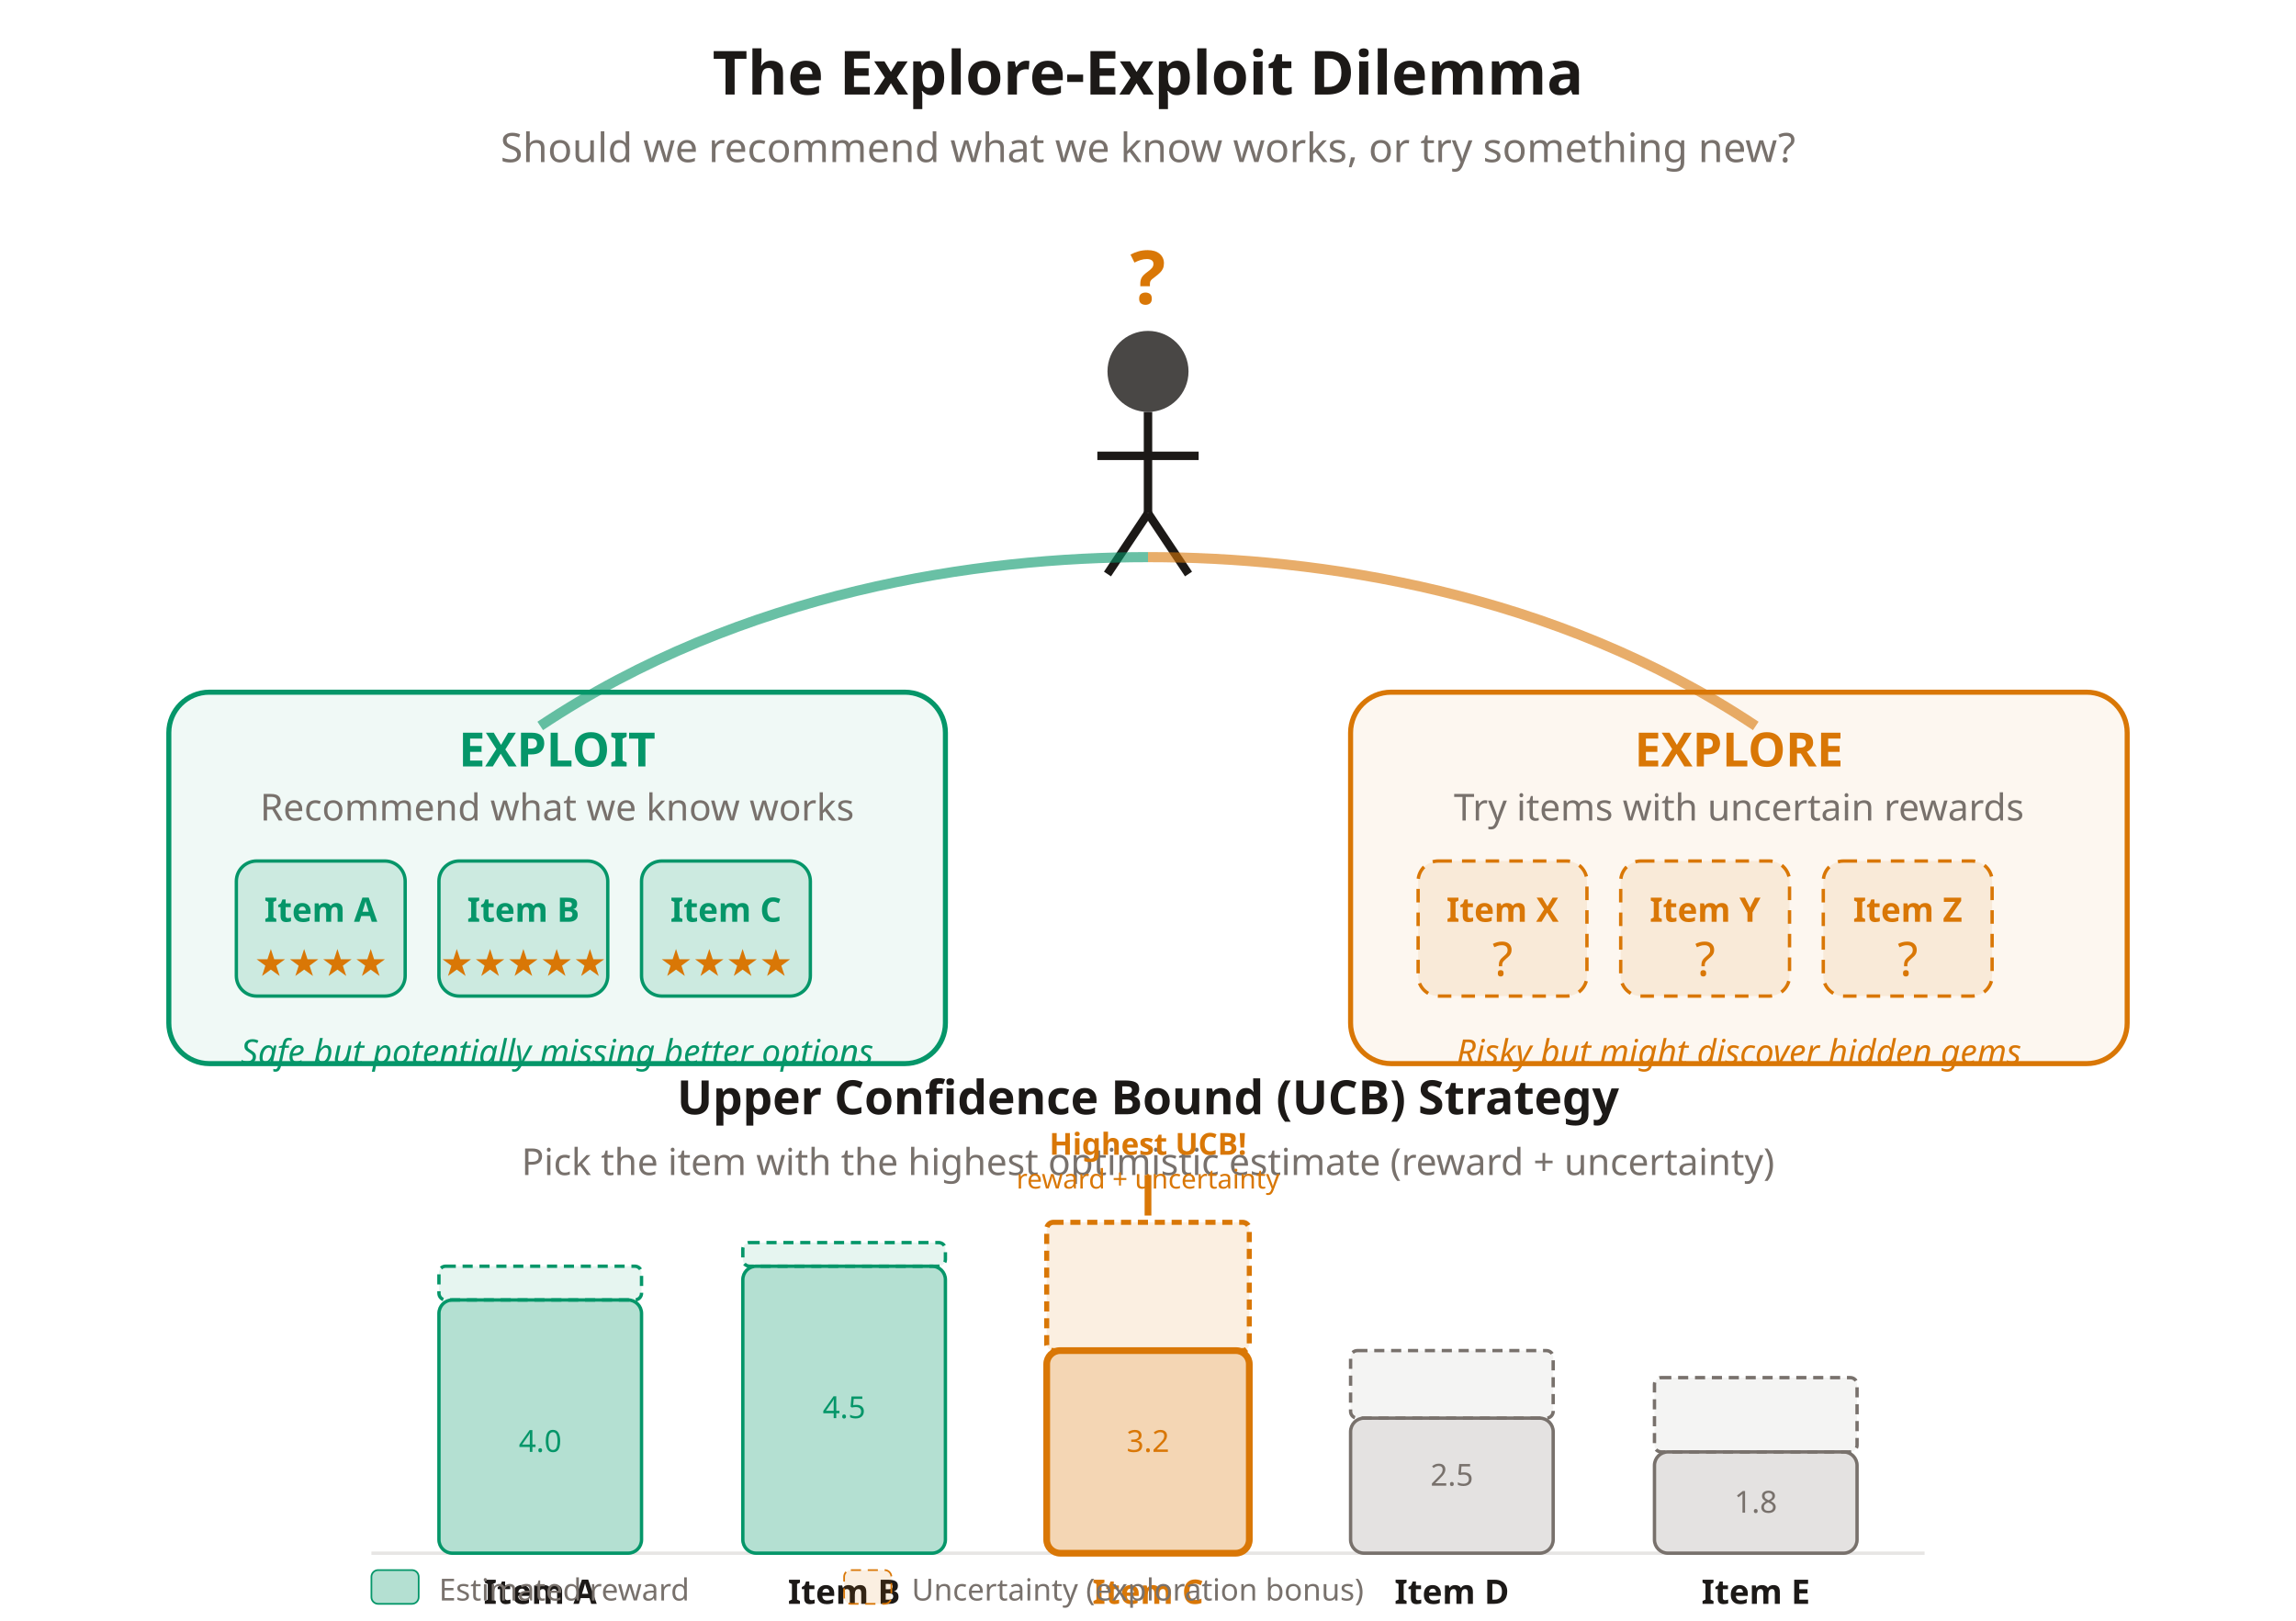
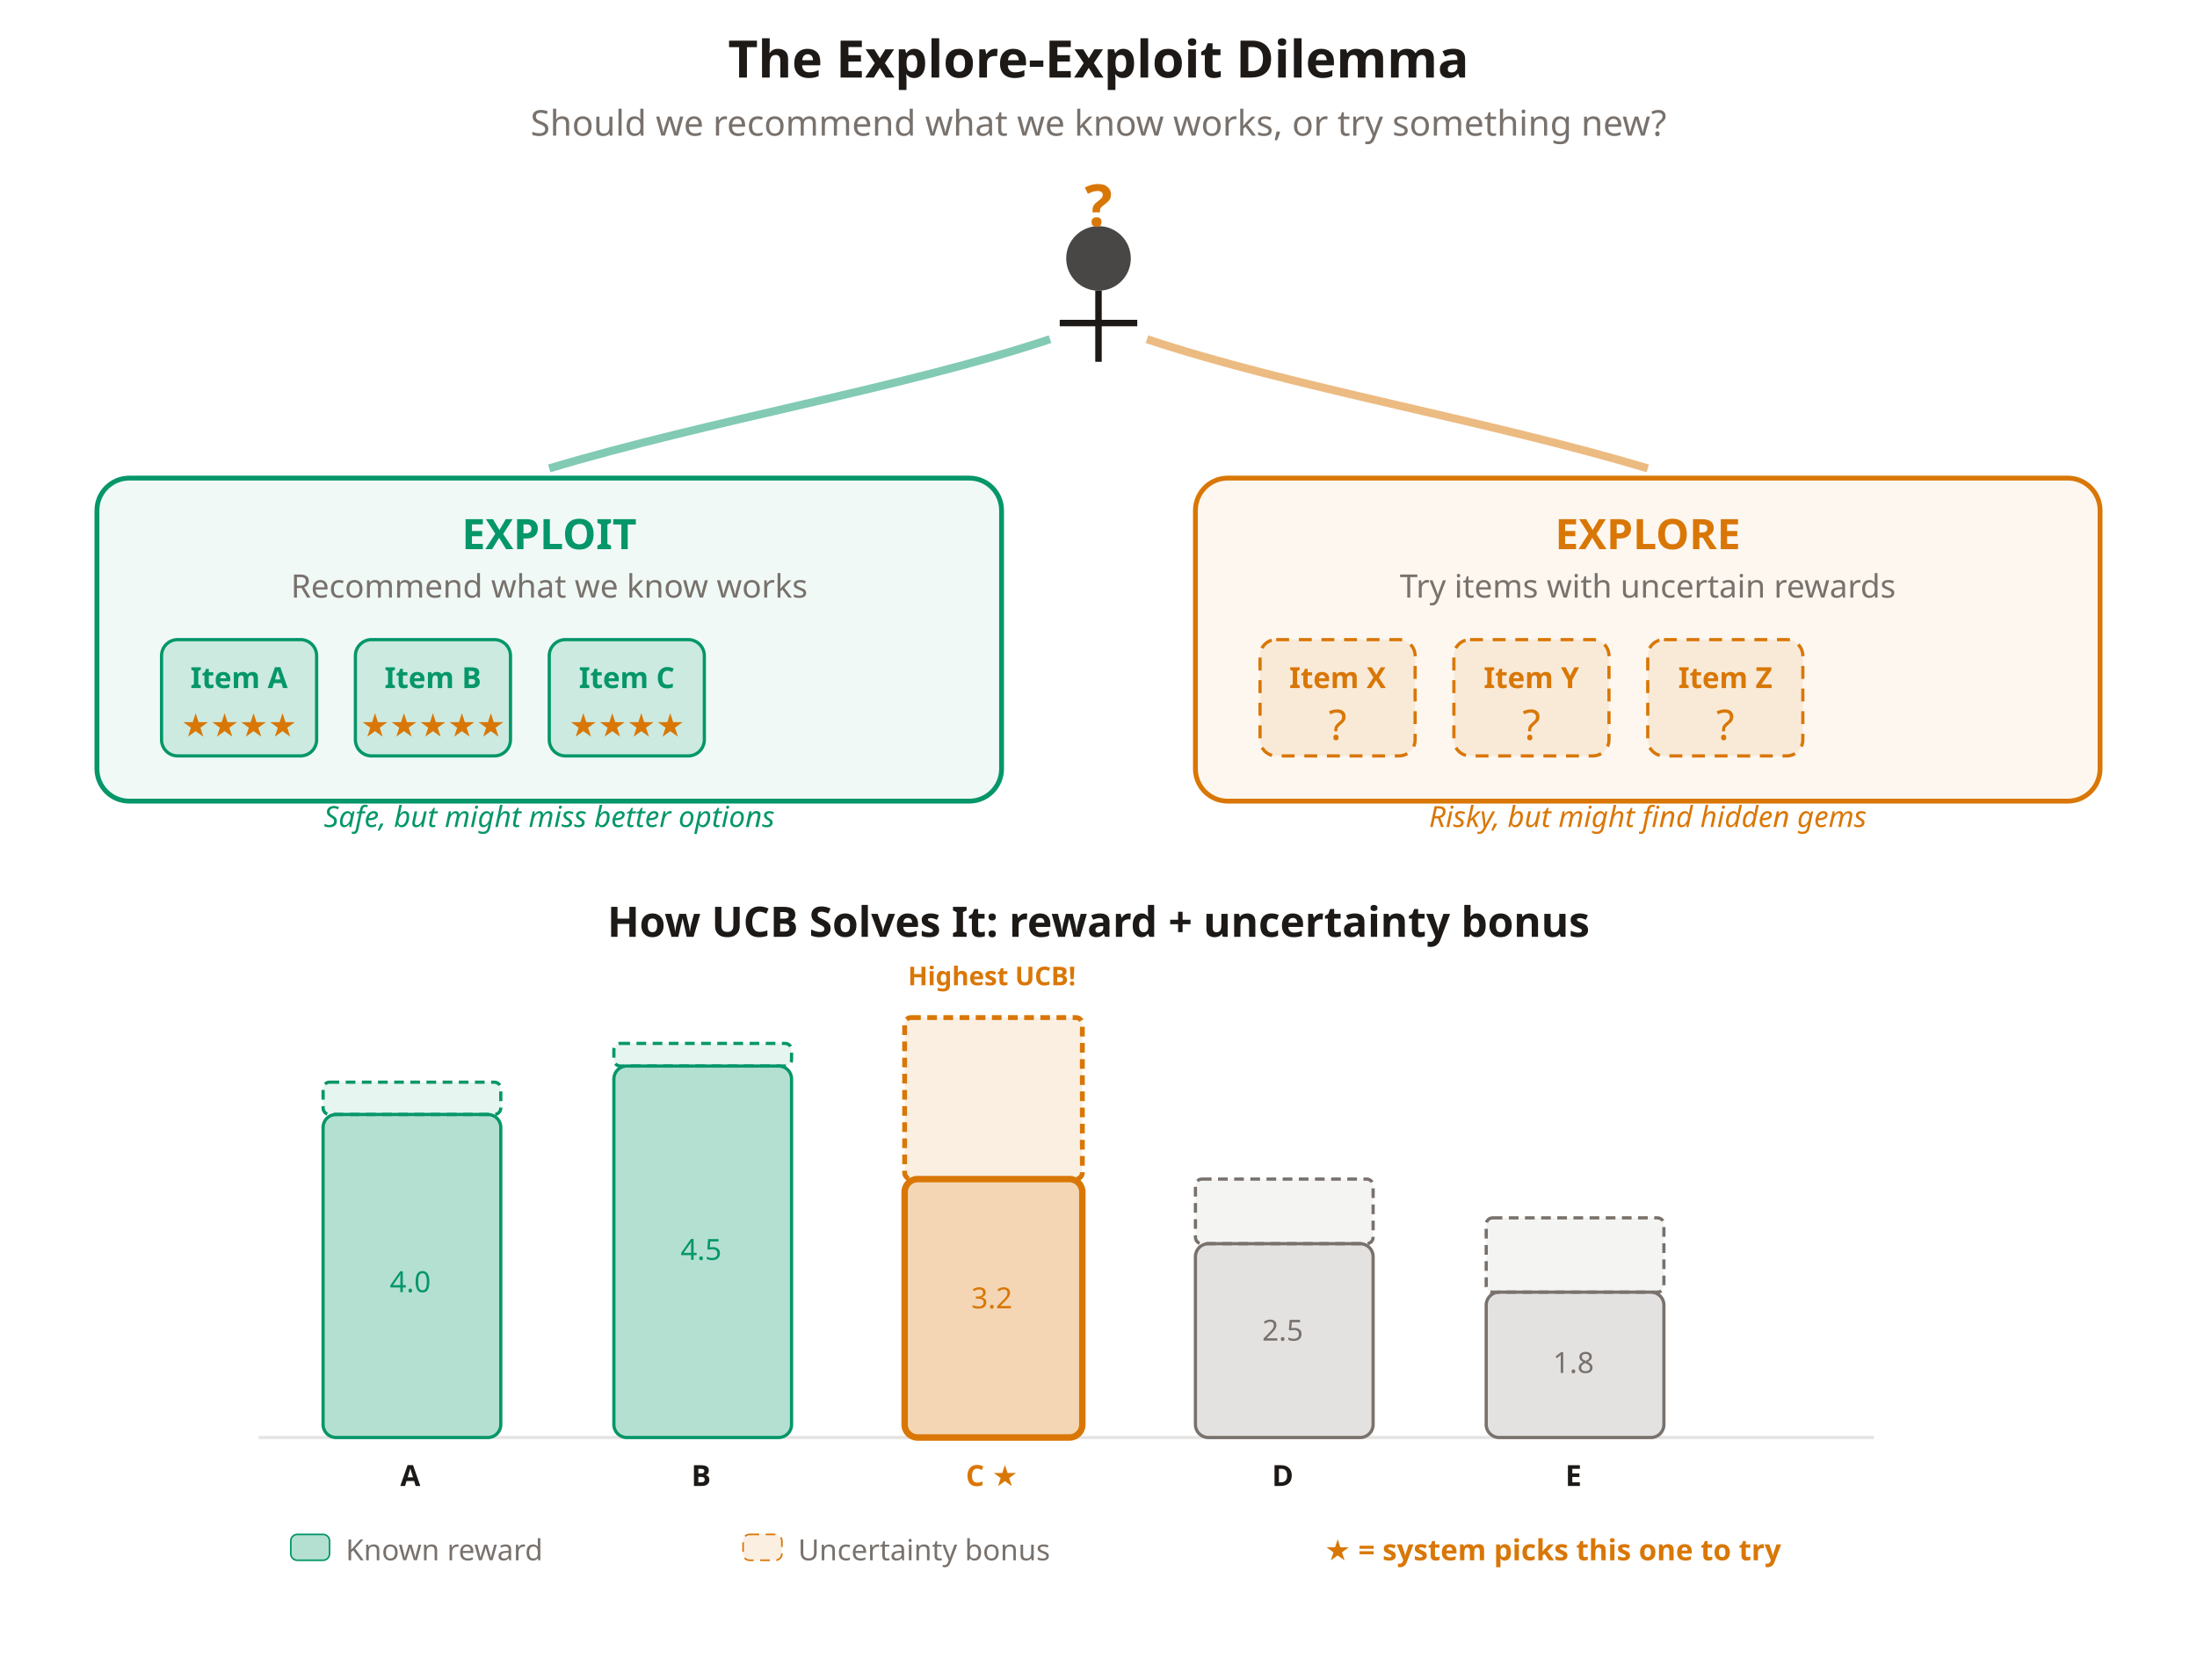
- <svg xmlns="http://www.w3.org/2000/svg" viewBox="0 0 680 480" width="680" height="480" font-family="system-ui, sans-serif">
-   <text x="340" y="28" text-anchor="middle" font-size="18" font-weight="bold" fill="#1C1917">The Explore-Exploit Dilemma</text>
-   <text x="340" y="48" text-anchor="middle" font-size="12" fill="#78716C">Should we recommend what we know works, or try something new?</text>
-   <g transform="translate(340, 70)">
-     <circle cx="0" cy="40" r="12" fill="#1C1917" opacity="0.8" />
-     <line x1="0" y1="52" x2="0" y2="82" stroke="#1C1917" stroke-width="2.5" />
-     <line x1="-15" y1="65" x2="15" y2="65" stroke="#1C1917" stroke-width="2.5" />
-     <line x1="0" y1="82" x2="-12" y2="100" stroke="#1C1917" stroke-width="2.5" />
-     <line x1="0" y1="82" x2="12" y2="100" stroke="#1C1917" stroke-width="2.5" />
-     <text x="0" y="20" text-anchor="middle" font-size="22" fill="#D97706" font-weight="bold">?</text>
+ <svg xmlns="http://www.w3.org/2000/svg" viewBox="0 0 680 520" width="680" height="520" font-family="system-ui, sans-serif">
+   <text x="340" y="24" text-anchor="middle" font-size="16" font-weight="bold" fill="#1C1917">The Explore-Exploit Dilemma</text>
+   <text x="340" y="42" text-anchor="middle" font-size="11" fill="#78716C">Should we recommend what we know works, or try something new?</text>
+   <circle cx="340" cy="80" r="10" fill="#1C1917" opacity="0.8" />
+   <line x1="340" y1="90" x2="340" y2="112" stroke="#1C1917" stroke-width="2" />
+   <line x1="328" y1="100" x2="352" y2="100" stroke="#1C1917" stroke-width="2" />
+   <text x="340" y="70" text-anchor="middle" font-size="18" fill="#D97706" font-weight="bold">?</text>
+   <path d="M325,105 C280,120 220,130 170,145" fill="none" stroke="#059669" stroke-width="2.5" opacity="0.5" />
+   <path d="M355,105 C400,120 460,130 510,145" fill="none" stroke="#D97706" stroke-width="2.5" opacity="0.5" />
+   <rect x="30" y="148" width="280" height="100" rx="10" fill="#059669" fill-opacity="0.06" stroke="#059669" stroke-width="1.5" />
+   <text x="170" y="170" text-anchor="middle" font-size="13" font-weight="bold" fill="#059669">EXPLOIT</text>
+   <text x="170" y="185" text-anchor="middle" font-size="10" fill="#78716C">Recommend what we know works</text>
+   <g transform="translate(50, 198)">
+     <rect x="0" y="0" width="48" height="36" rx="5" fill="#059669" fill-opacity="0.15" stroke="#059669" />
+     <text x="24" y="15" text-anchor="middle" font-size="9" fill="#059669" font-weight="bold">Item A</text>
+     <text x="24" y="30" text-anchor="middle" font-size="10" fill="#D97706">★★★★</text>
  </g>
-   <g transform="translate(40, 115)">
-     <path d="M300,50 C250,50 180,60 120,100" fill="none" stroke="#059669" stroke-width="3" opacity="0.6" />
-     <rect x="10" y="90" width="230" height="110" rx="12" fill="#059669" fill-opacity="0.06" stroke="#059669" stroke-width="1.5" />
-     <text x="125" y="112" text-anchor="middle" font-size="14" font-weight="bold" fill="#059669">EXPLOIT</text>
-     <text x="125" y="128" text-anchor="middle" font-size="11" fill="#78716C">Recommend what we know works</text>
-     <g transform="translate(30, 140)">
-       <rect x="0" y="0" width="50" height="40" rx="6" fill="#059669" fill-opacity="0.15" stroke="#059669" stroke-width="1" />
-       <text x="25" y="18" text-anchor="middle" font-size="10" fill="#059669" font-weight="bold">Item A</text>
-       <text x="25" y="34" text-anchor="middle" font-size="11" fill="#D97706">★★★★</text>
-     </g>
-     <g transform="translate(90, 140)">
-       <rect x="0" y="0" width="50" height="40" rx="6" fill="#059669" fill-opacity="0.15" stroke="#059669" stroke-width="1" />
-       <text x="25" y="18" text-anchor="middle" font-size="10" fill="#059669" font-weight="bold">Item B</text>
-       <text x="25" y="34" text-anchor="middle" font-size="11" fill="#D97706">★★★★★</text>
-     </g>
-     <g transform="translate(150, 140)">
-       <rect x="0" y="0" width="50" height="40" rx="6" fill="#059669" fill-opacity="0.15" stroke="#059669" stroke-width="1" />
-       <text x="25" y="18" text-anchor="middle" font-size="10" fill="#059669" font-weight="bold">Item C</text>
-       <text x="25" y="34" text-anchor="middle" font-size="11" fill="#D97706">★★★★</text>
-     </g>
-     <text x="125" y="200" text-anchor="middle" font-size="10" fill="#059669" font-style="italic">Safe but potentially missing better options</text>
+   <g transform="translate(110, 198)">
+     <rect x="0" y="0" width="48" height="36" rx="5" fill="#059669" fill-opacity="0.15" stroke="#059669" />
+     <text x="24" y="15" text-anchor="middle" font-size="9" fill="#059669" font-weight="bold">Item B</text>
+     <text x="24" y="30" text-anchor="middle" font-size="10" fill="#D97706">★★★★★</text>
  </g>
-   <g transform="translate(380, 115)">
-     <path d="M-40,50 C10,50 80,60 140,100" fill="none" stroke="#D97706" stroke-width="3" opacity="0.6" />
-     <rect x="20" y="90" width="230" height="110" rx="12" fill="#D97706" fill-opacity="0.06" stroke="#D97706" stroke-width="1.5" />
-     <text x="135" y="112" text-anchor="middle" font-size="14" font-weight="bold" fill="#D97706">EXPLORE</text>
-     <text x="135" y="128" text-anchor="middle" font-size="11" fill="#78716C">Try items with uncertain rewards</text>
-     <g transform="translate(40, 140)">
-       <rect x="0" y="0" width="50" height="40" rx="6" fill="#D97706" fill-opacity="0.1" stroke="#D97706" stroke-width="1" stroke-dasharray="4,3" />
-       <text x="25" y="18" text-anchor="middle" font-size="10" fill="#D97706" font-weight="bold">Item X</text>
-       <text x="25" y="34" text-anchor="middle" font-size="14" fill="#D97706">?</text>
-     </g>
-     <g transform="translate(100, 140)">
-       <rect x="0" y="0" width="50" height="40" rx="6" fill="#D97706" fill-opacity="0.1" stroke="#D97706" stroke-width="1" stroke-dasharray="4,3" />
-       <text x="25" y="18" text-anchor="middle" font-size="10" fill="#D97706" font-weight="bold">Item Y</text>
-       <text x="25" y="34" text-anchor="middle" font-size="14" fill="#D97706">?</text>
-     </g>
-     <g transform="translate(160, 140)">
-       <rect x="0" y="0" width="50" height="40" rx="6" fill="#D97706" fill-opacity="0.1" stroke="#D97706" stroke-width="1" stroke-dasharray="4,3" />
-       <text x="25" y="18" text-anchor="middle" font-size="10" fill="#D97706" font-weight="bold">Item Z</text>
-       <text x="25" y="34" text-anchor="middle" font-size="14" fill="#D97706">?</text>
-     </g>
-     <text x="135" y="200" text-anchor="middle" font-size="10" fill="#D97706" font-style="italic">Risky but might discover hidden gems</text>
+   <g transform="translate(170, 198)">
+     <rect x="0" y="0" width="48" height="36" rx="5" fill="#059669" fill-opacity="0.15" stroke="#059669" />
+     <text x="24" y="15" text-anchor="middle" font-size="9" fill="#059669" font-weight="bold">Item C</text>
+     <text x="24" y="30" text-anchor="middle" font-size="10" fill="#D97706">★★★★</text>
  </g>
-   <g transform="translate(80, 330)">
-     <text x="260" y="0" text-anchor="middle" font-size="14" font-weight="bold" fill="#1C1917">Upper Confidence Bound (UCB) Strategy</text>
-     <text x="260" y="18" text-anchor="middle" font-size="11" fill="#78716C">Pick the item with the highest optimistic estimate (reward + uncertainty)</text>
-     <g transform="translate(30, 30)">
-       <line x1="0" y1="100" x2="460" y2="100" stroke="#E7E5E4" stroke-width="1" />
-       <rect x="20" y="25" width="60" height="75" rx="4" fill="#059669" fill-opacity="0.3" stroke="#059669" stroke-width="1" />
-       <rect x="20" y="15" width="60" height="10" rx="2" fill="#059669" fill-opacity="0.1" stroke="#059669" stroke-width="1" stroke-dasharray="3,2" />
-       <text x="50" y="115" text-anchor="middle" font-size="10" fill="#1C1917" font-weight="bold">Item A</text>
-       <text x="50" y="70" text-anchor="middle" font-size="9" fill="#059669">4.0</text>
-       <rect x="110" y="15" width="60" height="85" rx="4" fill="#059669" fill-opacity="0.3" stroke="#059669" stroke-width="1" />
-       <rect x="110" y="8" width="60" height="7" rx="2" fill="#059669" fill-opacity="0.1" stroke="#059669" stroke-width="1" stroke-dasharray="3,2" />
-       <text x="140" y="115" text-anchor="middle" font-size="10" fill="#1C1917" font-weight="bold">Item B</text>
-       <text x="140" y="60" text-anchor="middle" font-size="9" fill="#059669">4.5</text>
-       <rect x="200" y="40" width="60" height="60" rx="4" fill="#D97706" fill-opacity="0.3" stroke="#D97706" stroke-width="2" />
-       <rect x="200" y="2" width="60" height="38" rx="2" fill="#D97706" fill-opacity="0.12" stroke="#D97706" stroke-width="1.5" stroke-dasharray="3,2" />
-       <text x="230" y="115" text-anchor="middle" font-size="10" fill="#D97706" font-weight="bold">Item C</text>
-       <text x="230" y="70" text-anchor="middle" font-size="9" fill="#D97706">3.2</text>
-       <path d="M230,-12 L230,0" stroke="#D97706" stroke-width="2" />
-       <text x="230" y="-18" text-anchor="middle" font-size="9" fill="#D97706" font-weight="bold">Highest UCB!</text>
-       <text x="230" y="-8" text-anchor="middle" font-size="8" fill="#D97706">reward + uncertainty</text>
-       <rect x="290" y="60" width="60" height="40" rx="4" fill="#78716C" fill-opacity="0.2" stroke="#78716C" stroke-width="1" />
-       <rect x="290" y="40" width="60" height="20" rx="2" fill="#78716C" fill-opacity="0.08" stroke="#78716C" stroke-width="1" stroke-dasharray="3,2" />
-       <text x="320" y="115" text-anchor="middle" font-size="10" fill="#1C1917" font-weight="bold">Item D</text>
-       <text x="320" y="80" text-anchor="middle" font-size="9" fill="#78716C">2.5</text>
-       <rect x="380" y="70" width="60" height="30" rx="4" fill="#78716C" fill-opacity="0.2" stroke="#78716C" stroke-width="1" />
-       <rect x="380" y="48" width="60" height="22" rx="2" fill="#78716C" fill-opacity="0.08" stroke="#78716C" stroke-width="1" stroke-dasharray="3,2" />
-       <text x="410" y="115" text-anchor="middle" font-size="10" fill="#1C1917" font-weight="bold">Item E</text>
-       <text x="410" y="88" text-anchor="middle" font-size="9" fill="#78716C">1.8</text>
-     </g>
-     <g transform="translate(30, 135)">
-       <rect x="0" y="0" width="14" height="10" rx="2" fill="#059669" fill-opacity="0.3" stroke="#059669" stroke-width="0.5" />
-       <text x="20" y="9" font-size="9" fill="#78716C">Estimated reward</text>
-       <rect x="140" y="0" width="14" height="10" rx="2" fill="#D97706" fill-opacity="0.12" stroke="#D97706" stroke-width="0.5" stroke-dasharray="3,2" />
-       <text x="160" y="9" font-size="9" fill="#78716C">Uncertainty (exploration bonus)</text>
-     </g>
+   <text x="170" y="256" text-anchor="middle" font-size="9" fill="#059669" font-style="italic">Safe, but might miss better options</text>
+   <rect x="370" y="148" width="280" height="100" rx="10" fill="#D97706" fill-opacity="0.06" stroke="#D97706" stroke-width="1.5" />
+   <text x="510" y="170" text-anchor="middle" font-size="13" font-weight="bold" fill="#D97706">EXPLORE</text>
+   <text x="510" y="185" text-anchor="middle" font-size="10" fill="#78716C">Try items with uncertain rewards</text>
+   <g transform="translate(390, 198)">
+     <rect x="0" y="0" width="48" height="36" rx="5" fill="#D97706" fill-opacity="0.1" stroke="#D97706" stroke-dasharray="4,3" />
+     <text x="24" y="15" text-anchor="middle" font-size="9" fill="#D97706" font-weight="bold">Item X</text>
+     <text x="24" y="31" text-anchor="middle" font-size="13" fill="#D97706">?</text>
+   </g>
+   <g transform="translate(450, 198)">
+     <rect x="0" y="0" width="48" height="36" rx="5" fill="#D97706" fill-opacity="0.1" stroke="#D97706" stroke-dasharray="4,3" />
+     <text x="24" y="15" text-anchor="middle" font-size="9" fill="#D97706" font-weight="bold">Item Y</text>
+     <text x="24" y="31" text-anchor="middle" font-size="13" fill="#D97706">?</text>
+   </g>
+   <g transform="translate(510, 198)">
+     <rect x="0" y="0" width="48" height="36" rx="5" fill="#D97706" fill-opacity="0.1" stroke="#D97706" stroke-dasharray="4,3" />
+     <text x="24" y="15" text-anchor="middle" font-size="9" fill="#D97706" font-weight="bold">Item Z</text>
+     <text x="24" y="31" text-anchor="middle" font-size="13" fill="#D97706">?</text>
+   </g>
+   <text x="510" y="256" text-anchor="middle" font-size="9" fill="#D97706" font-style="italic">Risky, but might find hidden gems</text>
+   <text x="340" y="290" text-anchor="middle" font-size="13" font-weight="bold" fill="#1C1917">How UCB Solves It: reward + uncertainty bonus</text>
+   <g transform="translate(80, 305)">
+     <line x1="0" y1="140" x2="500" y2="140" stroke="#E7E5E4" stroke-width="1" />
+     <rect x="20" y="40" width="55" height="100" rx="4" fill="#059669" fill-opacity="0.3" stroke="#059669" />
+     <rect x="20" y="30" width="55" height="10" rx="2" fill="#059669" fill-opacity="0.1" stroke="#059669" stroke-dasharray="3,2" />
+     <text x="47" y="155" text-anchor="middle" font-size="9" fill="#1C1917" font-weight="bold">A</text>
+     <text x="47" y="95" text-anchor="middle" font-size="9" fill="#059669">4.0</text>
+     <rect x="110" y="25" width="55" height="115" rx="4" fill="#059669" fill-opacity="0.3" stroke="#059669" />
+     <rect x="110" y="18" width="55" height="7" rx="2" fill="#059669" fill-opacity="0.1" stroke="#059669" stroke-dasharray="3,2" />
+     <text x="137" y="155" text-anchor="middle" font-size="9" fill="#1C1917" font-weight="bold">B</text>
+     <text x="137" y="85" text-anchor="middle" font-size="9" fill="#059669">4.5</text>
+     <rect x="200" y="60" width="55" height="80" rx="4" fill="#D97706" fill-opacity="0.3" stroke="#D97706" stroke-width="2" />
+     <rect x="200" y="10" width="55" height="50" rx="2" fill="#D97706" fill-opacity="0.12" stroke="#D97706" stroke-width="1.5" stroke-dasharray="3,2" />
+     <text x="227" y="155" text-anchor="middle" font-size="9" fill="#D97706" font-weight="bold">C ★</text>
+     <text x="227" y="100" text-anchor="middle" font-size="9" fill="#D97706">3.2</text>
+     <text x="227" y="0" text-anchor="middle" font-size="8" fill="#D97706" font-weight="bold">Highest UCB!</text>
+     <rect x="290" y="80" width="55" height="60" rx="4" fill="#78716C" fill-opacity="0.2" stroke="#78716C" />
+     <rect x="290" y="60" width="55" height="20" rx="2" fill="#78716C" fill-opacity="0.08" stroke="#78716C" stroke-dasharray="3,2" />
+     <text x="317" y="155" text-anchor="middle" font-size="9" fill="#1C1917" font-weight="bold">D</text>
+     <text x="317" y="110" text-anchor="middle" font-size="9" fill="#78716C">2.5</text>
+     <rect x="380" y="95" width="55" height="45" rx="4" fill="#78716C" fill-opacity="0.2" stroke="#78716C" />
+     <rect x="380" y="72" width="55" height="23" rx="2" fill="#78716C" fill-opacity="0.08" stroke="#78716C" stroke-dasharray="3,2" />
+     <text x="407" y="155" text-anchor="middle" font-size="9" fill="#1C1917" font-weight="bold">E</text>
+     <text x="407" y="120" text-anchor="middle" font-size="9" fill="#78716C">1.8</text>
+     <rect x="10" y="170" width="12" height="8" rx="2" fill="#059669" fill-opacity="0.3" stroke="#059669" stroke-width="0.5" />
+     <text x="27" y="178" font-size="9" fill="#78716C">Known reward</text>
+     <rect x="150" y="170" width="12" height="8" rx="2" fill="#D97706" fill-opacity="0.12" stroke="#D97706" stroke-width="0.5" stroke-dasharray="3,2" />
+     <text x="167" y="178" font-size="9" fill="#78716C">Uncertainty bonus</text>
+     <text x="330" y="178" font-size="9" fill="#D97706" font-weight="600">★ = system picks this one to try</text>
  </g>
</svg>
